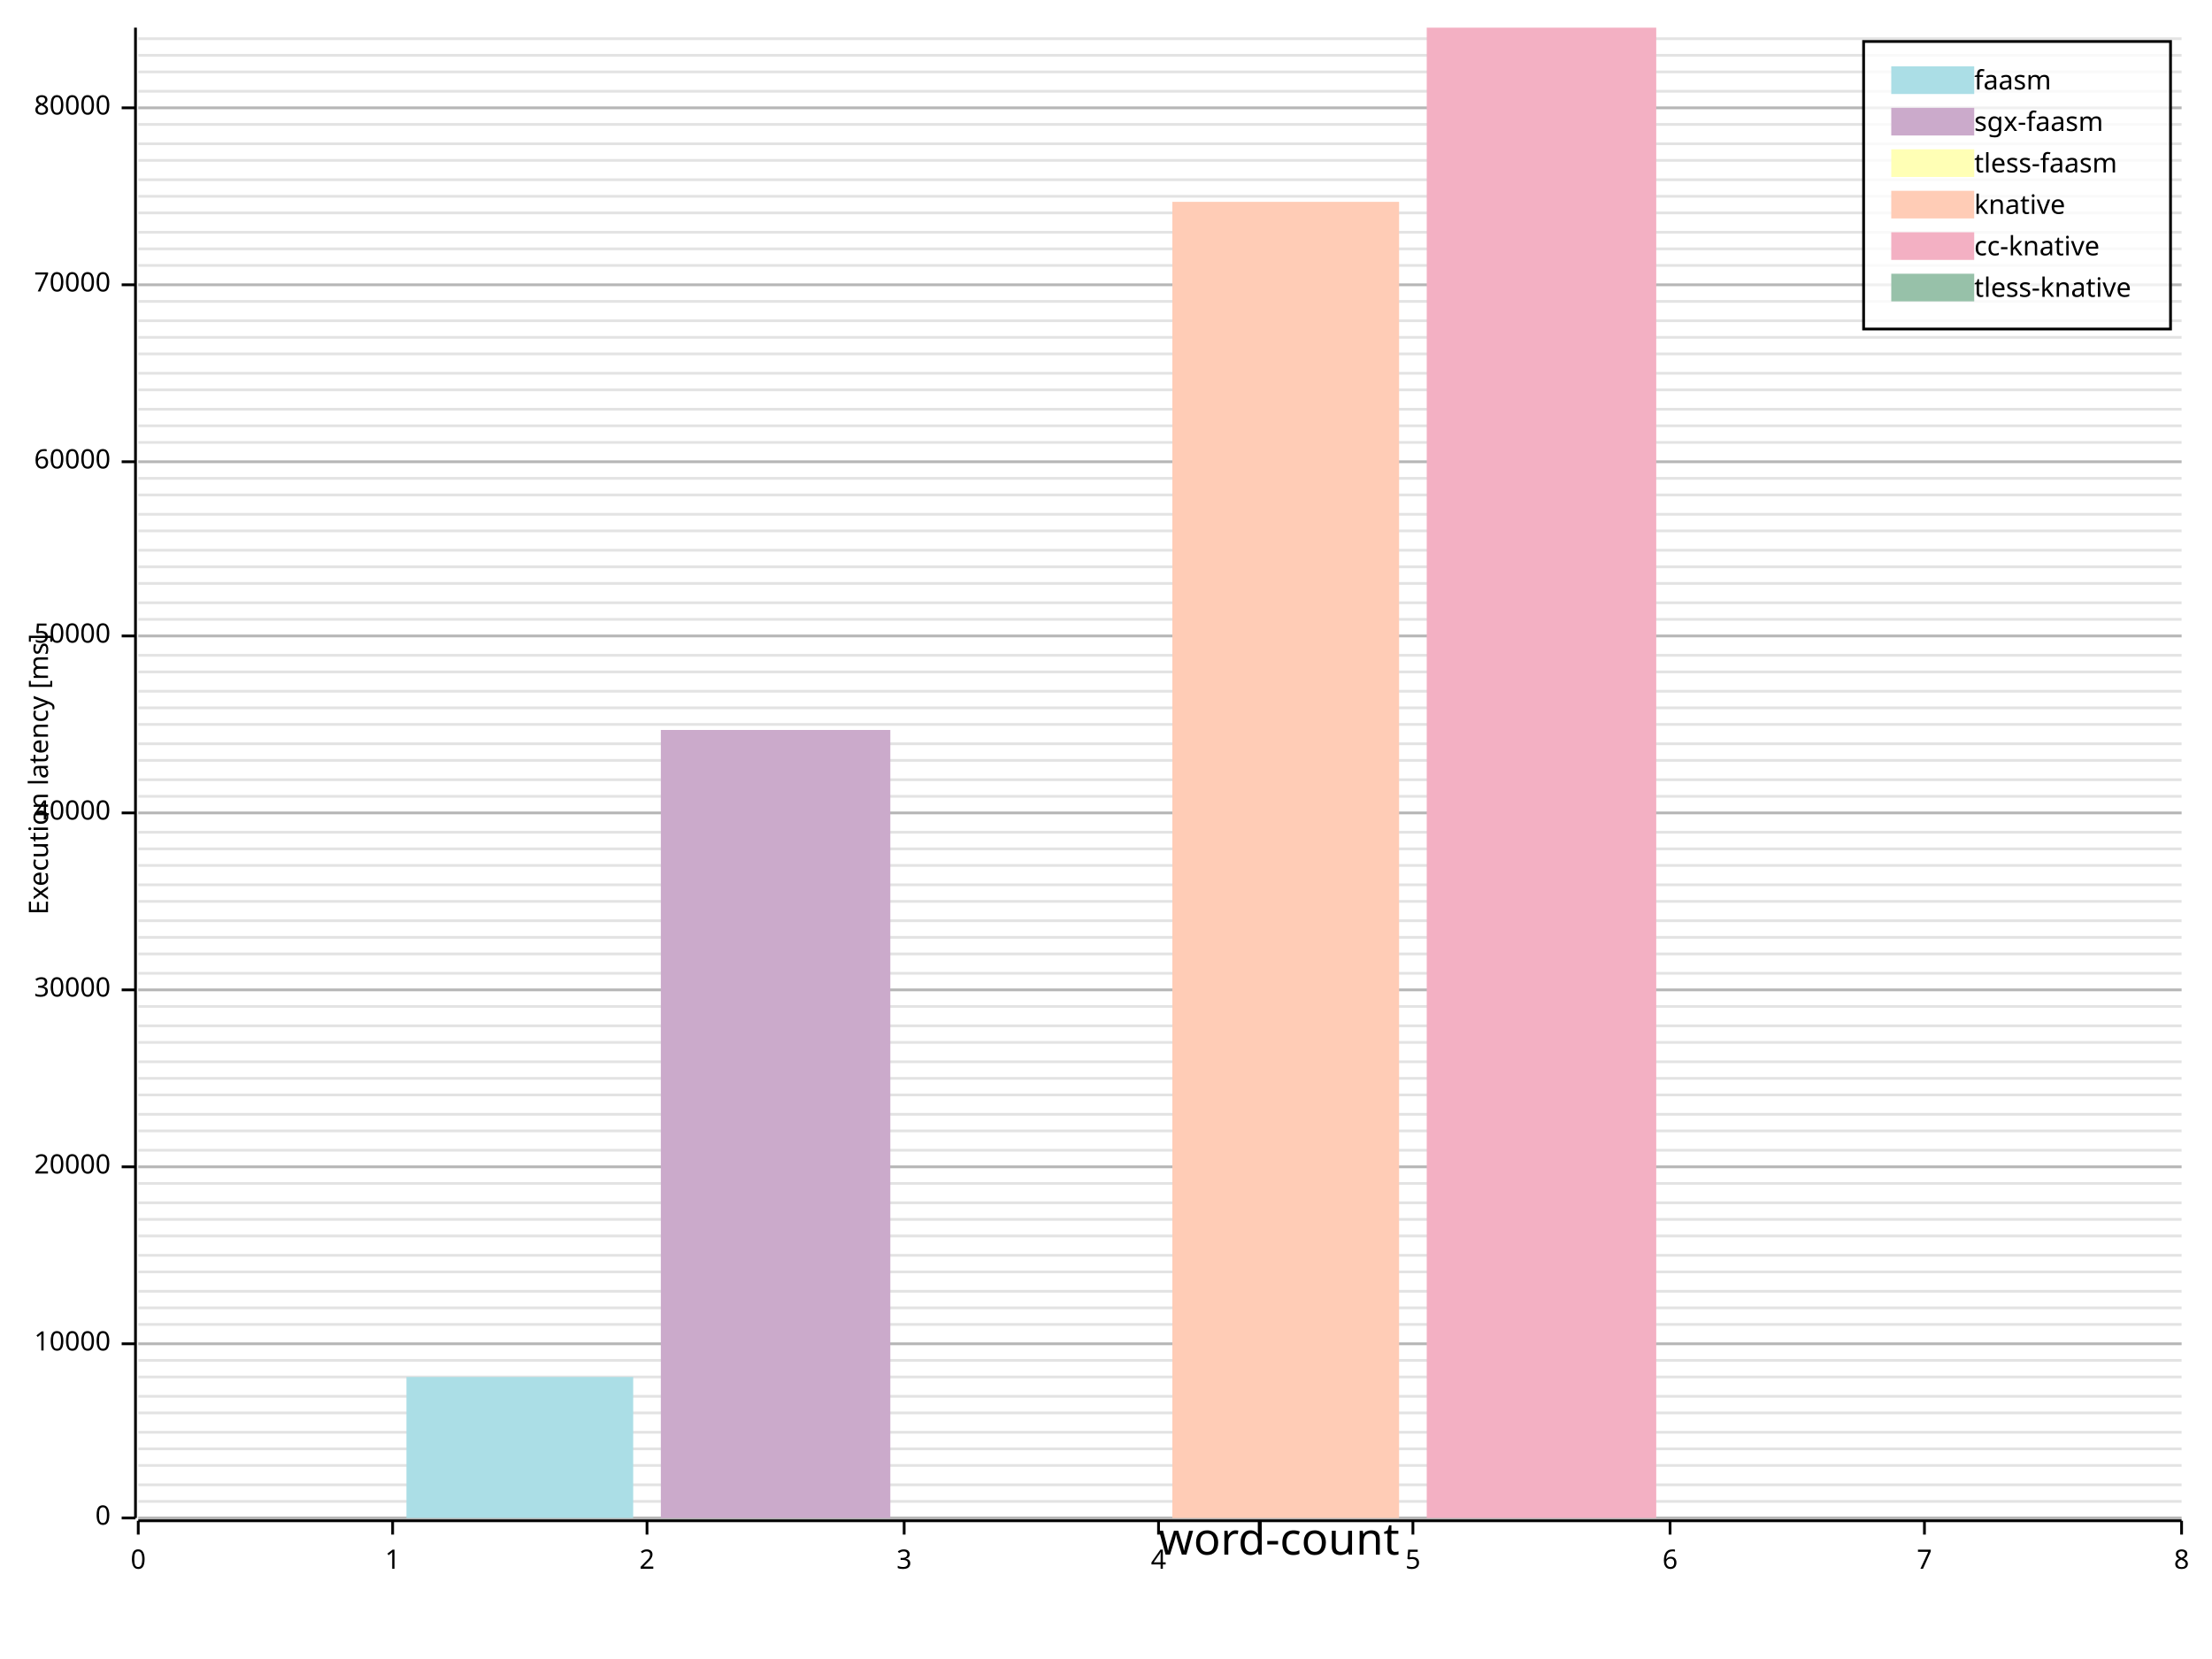
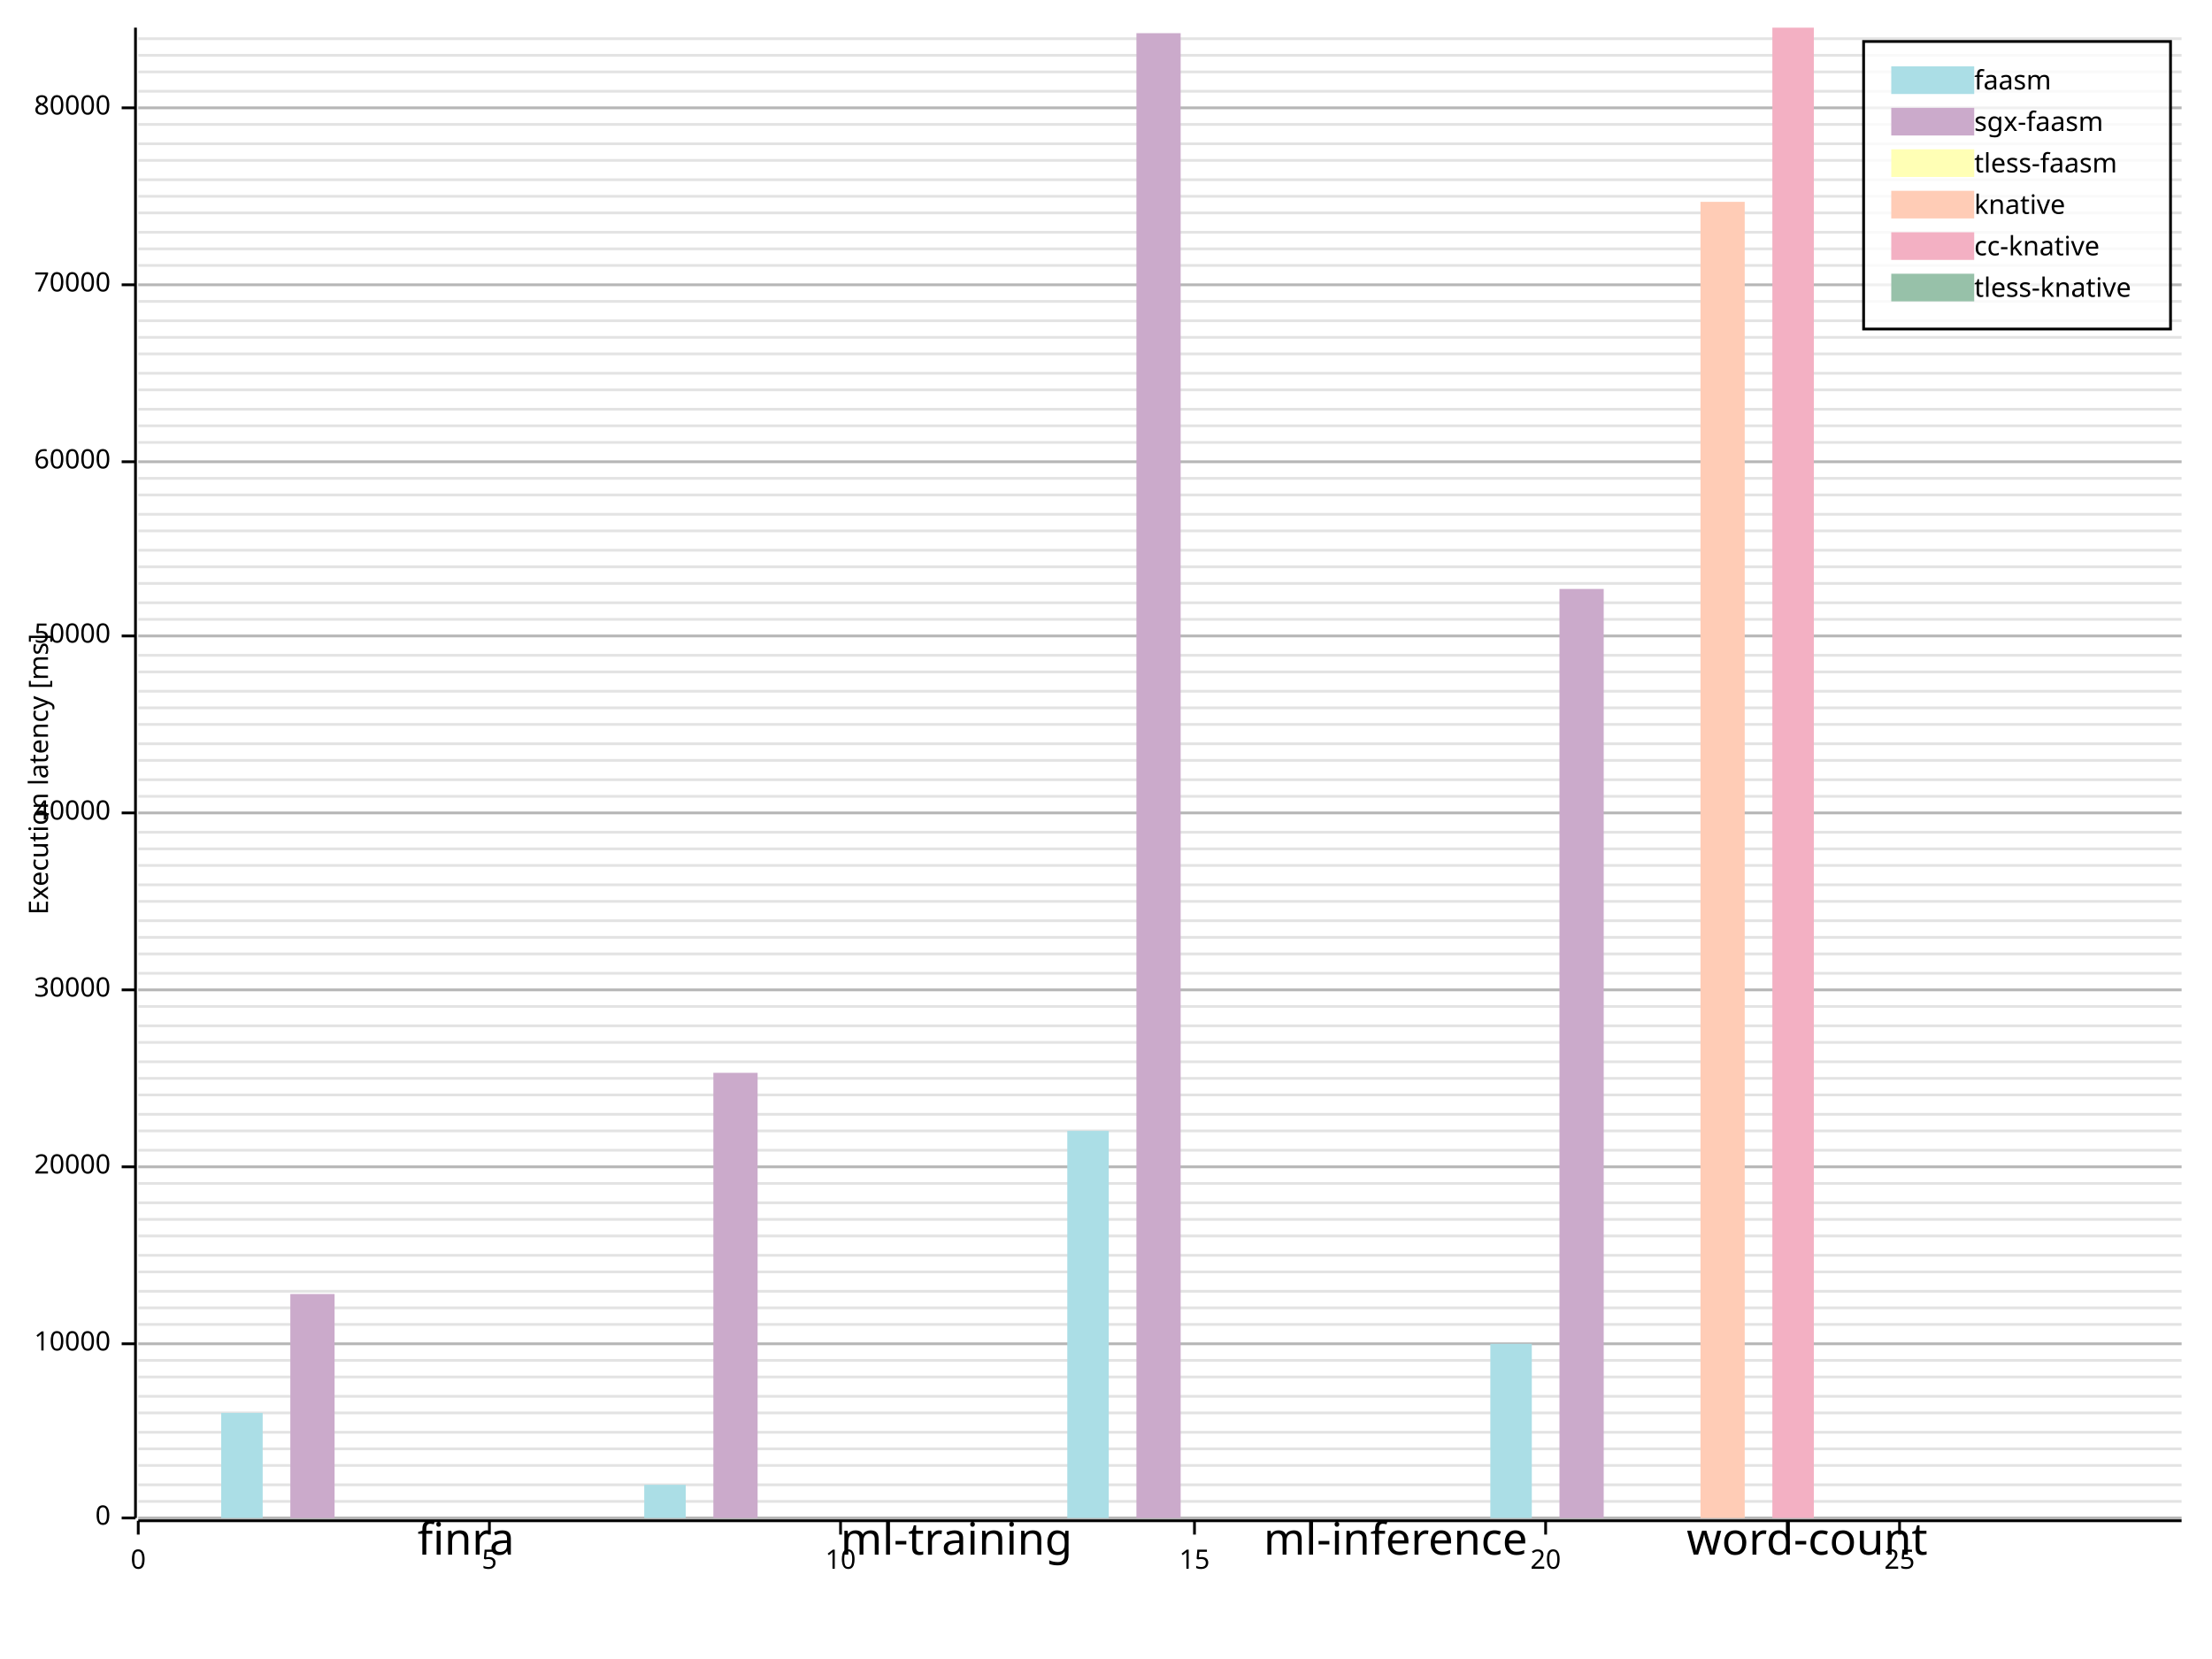
<svg xmlns="http://www.w3.org/2000/svg" width="800" height="600" viewBox="0 0 800 600">
  <rect x="0" y="0" width="800" height="600" opacity="1" fill="#FFFFFF" stroke="none" />
  <line opacity="0.5" stroke="#C8C8C8" stroke-width="1" x1="50" y1="549" x2="789" y2="549" />
  <line opacity="0.5" stroke="#C8C8C8" stroke-width="1" x1="50" y1="543" x2="789" y2="543" />
  <line opacity="0.5" stroke="#C8C8C8" stroke-width="1" x1="50" y1="537" x2="789" y2="537" />
  <line opacity="0.5" stroke="#C8C8C8" stroke-width="1" x1="50" y1="530" x2="789" y2="530" />
  <line opacity="0.5" stroke="#C8C8C8" stroke-width="1" x1="50" y1="524" x2="789" y2="524" />
  <line opacity="0.5" stroke="#C8C8C8" stroke-width="1" x1="50" y1="518" x2="789" y2="518" />
  <line opacity="0.5" stroke="#C8C8C8" stroke-width="1" x1="50" y1="511" x2="789" y2="511" />
  <line opacity="0.5" stroke="#C8C8C8" stroke-width="1" x1="50" y1="505" x2="789" y2="505" />
  <line opacity="0.5" stroke="#C8C8C8" stroke-width="1" x1="50" y1="498" x2="789" y2="498" />
  <line opacity="0.5" stroke="#C8C8C8" stroke-width="1" x1="50" y1="492" x2="789" y2="492" />
  <line opacity="0.5" stroke="#C8C8C8" stroke-width="1" x1="50" y1="486" x2="789" y2="486" />
  <line opacity="0.5" stroke="#C8C8C8" stroke-width="1" x1="50" y1="479" x2="789" y2="479" />
  <line opacity="0.5" stroke="#C8C8C8" stroke-width="1" x1="50" y1="473" x2="789" y2="473" />
  <line opacity="0.5" stroke="#C8C8C8" stroke-width="1" x1="50" y1="467" x2="789" y2="467" />
  <line opacity="0.5" stroke="#C8C8C8" stroke-width="1" x1="50" y1="460" x2="789" y2="460" />
  <line opacity="0.5" stroke="#C8C8C8" stroke-width="1" x1="50" y1="454" x2="789" y2="454" />
  <line opacity="0.5" stroke="#C8C8C8" stroke-width="1" x1="50" y1="447" x2="789" y2="447" />
  <line opacity="0.5" stroke="#C8C8C8" stroke-width="1" x1="50" y1="441" x2="789" y2="441" />
  <line opacity="0.5" stroke="#C8C8C8" stroke-width="1" x1="50" y1="435" x2="789" y2="435" />
  <line opacity="0.5" stroke="#C8C8C8" stroke-width="1" x1="50" y1="428" x2="789" y2="428" />
  <line opacity="0.5" stroke="#C8C8C8" stroke-width="1" x1="50" y1="422" x2="789" y2="422" />
  <line opacity="0.5" stroke="#C8C8C8" stroke-width="1" x1="50" y1="416" x2="789" y2="416" />
  <line opacity="0.5" stroke="#C8C8C8" stroke-width="1" x1="50" y1="409" x2="789" y2="409" />
  <line opacity="0.5" stroke="#C8C8C8" stroke-width="1" x1="50" y1="403" x2="789" y2="403" />
  <line opacity="0.5" stroke="#C8C8C8" stroke-width="1" x1="50" y1="396" x2="789" y2="396" />
  <line opacity="0.5" stroke="#C8C8C8" stroke-width="1" x1="50" y1="390" x2="789" y2="390" />
  <line opacity="0.5" stroke="#C8C8C8" stroke-width="1" x1="50" y1="384" x2="789" y2="384" />
  <line opacity="0.5" stroke="#C8C8C8" stroke-width="1" x1="50" y1="377" x2="789" y2="377" />
  <line opacity="0.5" stroke="#C8C8C8" stroke-width="1" x1="50" y1="371" x2="789" y2="371" />
  <line opacity="0.5" stroke="#C8C8C8" stroke-width="1" x1="50" y1="364" x2="789" y2="364" />
  <line opacity="0.5" stroke="#C8C8C8" stroke-width="1" x1="50" y1="358" x2="789" y2="358" />
  <line opacity="0.5" stroke="#C8C8C8" stroke-width="1" x1="50" y1="352" x2="789" y2="352" />
  <line opacity="0.5" stroke="#C8C8C8" stroke-width="1" x1="50" y1="345" x2="789" y2="345" />
  <line opacity="0.5" stroke="#C8C8C8" stroke-width="1" x1="50" y1="339" x2="789" y2="339" />
  <line opacity="0.5" stroke="#C8C8C8" stroke-width="1" x1="50" y1="333" x2="789" y2="333" />
  <line opacity="0.5" stroke="#C8C8C8" stroke-width="1" x1="50" y1="326" x2="789" y2="326" />
  <line opacity="0.5" stroke="#C8C8C8" stroke-width="1" x1="50" y1="320" x2="789" y2="320" />
  <line opacity="0.5" stroke="#C8C8C8" stroke-width="1" x1="50" y1="313" x2="789" y2="313" />
  <line opacity="0.5" stroke="#C8C8C8" stroke-width="1" x1="50" y1="307" x2="789" y2="307" />
  <line opacity="0.5" stroke="#C8C8C8" stroke-width="1" x1="50" y1="301" x2="789" y2="301" />
  <line opacity="0.5" stroke="#C8C8C8" stroke-width="1" x1="50" y1="294" x2="789" y2="294" />
  <line opacity="0.5" stroke="#C8C8C8" stroke-width="1" x1="50" y1="288" x2="789" y2="288" />
  <line opacity="0.5" stroke="#C8C8C8" stroke-width="1" x1="50" y1="282" x2="789" y2="282" />
  <line opacity="0.5" stroke="#C8C8C8" stroke-width="1" x1="50" y1="275" x2="789" y2="275" />
  <line opacity="0.5" stroke="#C8C8C8" stroke-width="1" x1="50" y1="269" x2="789" y2="269" />
  <line opacity="0.5" stroke="#C8C8C8" stroke-width="1" x1="50" y1="262" x2="789" y2="262" />
  <line opacity="0.5" stroke="#C8C8C8" stroke-width="1" x1="50" y1="256" x2="789" y2="256" />
  <line opacity="0.5" stroke="#C8C8C8" stroke-width="1" x1="50" y1="250" x2="789" y2="250" />
  <line opacity="0.5" stroke="#C8C8C8" stroke-width="1" x1="50" y1="243" x2="789" y2="243" />
  <line opacity="0.5" stroke="#C8C8C8" stroke-width="1" x1="50" y1="237" x2="789" y2="237" />
  <line opacity="0.5" stroke="#C8C8C8" stroke-width="1" x1="50" y1="230" x2="789" y2="230" />
  <line opacity="0.5" stroke="#C8C8C8" stroke-width="1" x1="50" y1="224" x2="789" y2="224" />
  <line opacity="0.5" stroke="#C8C8C8" stroke-width="1" x1="50" y1="218" x2="789" y2="218" />
  <line opacity="0.5" stroke="#C8C8C8" stroke-width="1" x1="50" y1="211" x2="789" y2="211" />
  <line opacity="0.5" stroke="#C8C8C8" stroke-width="1" x1="50" y1="205" x2="789" y2="205" />
  <line opacity="0.5" stroke="#C8C8C8" stroke-width="1" x1="50" y1="199" x2="789" y2="199" />
  <line opacity="0.5" stroke="#C8C8C8" stroke-width="1" x1="50" y1="192" x2="789" y2="192" />
  <line opacity="0.5" stroke="#C8C8C8" stroke-width="1" x1="50" y1="186" x2="789" y2="186" />
  <line opacity="0.5" stroke="#C8C8C8" stroke-width="1" x1="50" y1="179" x2="789" y2="179" />
  <line opacity="0.5" stroke="#C8C8C8" stroke-width="1" x1="50" y1="173" x2="789" y2="173" />
  <line opacity="0.5" stroke="#C8C8C8" stroke-width="1" x1="50" y1="167" x2="789" y2="167" />
  <line opacity="0.5" stroke="#C8C8C8" stroke-width="1" x1="50" y1="160" x2="789" y2="160" />
  <line opacity="0.5" stroke="#C8C8C8" stroke-width="1" x1="50" y1="154" x2="789" y2="154" />
  <line opacity="0.5" stroke="#C8C8C8" stroke-width="1" x1="50" y1="148" x2="789" y2="148" />
  <line opacity="0.5" stroke="#C8C8C8" stroke-width="1" x1="50" y1="141" x2="789" y2="141" />
  <line opacity="0.5" stroke="#C8C8C8" stroke-width="1" x1="50" y1="135" x2="789" y2="135" />
  <line opacity="0.5" stroke="#C8C8C8" stroke-width="1" x1="50" y1="128" x2="789" y2="128" />
  <line opacity="0.5" stroke="#C8C8C8" stroke-width="1" x1="50" y1="122" x2="789" y2="122" />
  <line opacity="0.5" stroke="#C8C8C8" stroke-width="1" x1="50" y1="116" x2="789" y2="116" />
  <line opacity="0.5" stroke="#C8C8C8" stroke-width="1" x1="50" y1="109" x2="789" y2="109" />
  <line opacity="0.5" stroke="#C8C8C8" stroke-width="1" x1="50" y1="103" x2="789" y2="103" />
  <line opacity="0.5" stroke="#C8C8C8" stroke-width="1" x1="50" y1="96" x2="789" y2="96" />
  <line opacity="0.5" stroke="#C8C8C8" stroke-width="1" x1="50" y1="90" x2="789" y2="90" />
  <line opacity="0.5" stroke="#C8C8C8" stroke-width="1" x1="50" y1="84" x2="789" y2="84" />
  <line opacity="0.5" stroke="#C8C8C8" stroke-width="1" x1="50" y1="77" x2="789" y2="77" />
  <line opacity="0.5" stroke="#C8C8C8" stroke-width="1" x1="50" y1="71" x2="789" y2="71" />
  <line opacity="0.5" stroke="#C8C8C8" stroke-width="1" x1="50" y1="65" x2="789" y2="65" />
  <line opacity="0.5" stroke="#C8C8C8" stroke-width="1" x1="50" y1="58" x2="789" y2="58" />
  <line opacity="0.5" stroke="#C8C8C8" stroke-width="1" x1="50" y1="52" x2="789" y2="52" />
  <line opacity="0.5" stroke="#C8C8C8" stroke-width="1" x1="50" y1="45" x2="789" y2="45" />
  <line opacity="0.5" stroke="#C8C8C8" stroke-width="1" x1="50" y1="39" x2="789" y2="39" />
  <line opacity="0.5" stroke="#C8C8C8" stroke-width="1" x1="50" y1="33" x2="789" y2="33" />
  <line opacity="0.5" stroke="#C8C8C8" stroke-width="1" x1="50" y1="26" x2="789" y2="26" />
  <line opacity="0.5" stroke="#C8C8C8" stroke-width="1" x1="50" y1="20" x2="789" y2="20" />
  <line opacity="0.5" stroke="#C8C8C8" stroke-width="1" x1="50" y1="14" x2="789" y2="14" />
  <text x="10" y="280" dy="0.76em" text-anchor="middle" font-family="sans-serif" font-size="9.677" opacity="1" fill="#000000" transform="rotate(270, 10, 280)">
Execution latency [ms]
</text>
  <text x="420" y="590" dy="-0.5ex" text-anchor="middle" font-family="sans-serif" font-size="9.677" opacity="1" fill="#000000">

</text>
  <line opacity="0.2" stroke="#000000" stroke-width="1" x1="50" y1="549" x2="789" y2="549" />
  <line opacity="0.2" stroke="#000000" stroke-width="1" x1="50" y1="486" x2="789" y2="486" />
  <line opacity="0.2" stroke="#000000" stroke-width="1" x1="50" y1="422" x2="789" y2="422" />
  <line opacity="0.2" stroke="#000000" stroke-width="1" x1="50" y1="358" x2="789" y2="358" />
  <line opacity="0.2" stroke="#000000" stroke-width="1" x1="50" y1="294" x2="789" y2="294" />
  <line opacity="0.2" stroke="#000000" stroke-width="1" x1="50" y1="230" x2="789" y2="230" />
  <line opacity="0.2" stroke="#000000" stroke-width="1" x1="50" y1="167" x2="789" y2="167" />
  <line opacity="0.2" stroke="#000000" stroke-width="1" x1="50" y1="103" x2="789" y2="103" />
  <line opacity="0.2" stroke="#000000" stroke-width="1" x1="50" y1="39" x2="789" y2="39" />
  <polyline fill="none" opacity="1" stroke="#000000" stroke-width="1" points="49,10 49,549 " />
  <text x="40" y="549" dy="0.5ex" text-anchor="end" font-family="sans-serif" font-size="9.677" opacity="1" fill="#000000">
0
</text>
  <polyline fill="none" opacity="1" stroke="#000000" stroke-width="1" points="44,549 49,549 " />
  <text x="40" y="486" dy="0.5ex" text-anchor="end" font-family="sans-serif" font-size="9.677" opacity="1" fill="#000000">
10000
</text>
  <polyline fill="none" opacity="1" stroke="#000000" stroke-width="1" points="44,486 49,486 " />
  <text x="40" y="422" dy="0.5ex" text-anchor="end" font-family="sans-serif" font-size="9.677" opacity="1" fill="#000000">
20000
</text>
  <polyline fill="none" opacity="1" stroke="#000000" stroke-width="1" points="44,422 49,422 " />
  <text x="40" y="358" dy="0.5ex" text-anchor="end" font-family="sans-serif" font-size="9.677" opacity="1" fill="#000000">
30000
</text>
  <polyline fill="none" opacity="1" stroke="#000000" stroke-width="1" points="44,358 49,358 " />
  <text x="40" y="294" dy="0.5ex" text-anchor="end" font-family="sans-serif" font-size="9.677" opacity="1" fill="#000000">
40000
</text>
  <polyline fill="none" opacity="1" stroke="#000000" stroke-width="1" points="44,294 49,294 " />
  <text x="40" y="230" dy="0.5ex" text-anchor="end" font-family="sans-serif" font-size="9.677" opacity="1" fill="#000000">
50000
</text>
  <polyline fill="none" opacity="1" stroke="#000000" stroke-width="1" points="44,230 49,230 " />
  <text x="40" y="167" dy="0.5ex" text-anchor="end" font-family="sans-serif" font-size="9.677" opacity="1" fill="#000000">
60000
</text>
  <polyline fill="none" opacity="1" stroke="#000000" stroke-width="1" points="44,167 49,167 " />
  <text x="40" y="103" dy="0.5ex" text-anchor="end" font-family="sans-serif" font-size="9.677" opacity="1" fill="#000000">
70000
</text>
  <polyline fill="none" opacity="1" stroke="#000000" stroke-width="1" points="44,103 49,103 " />
  <text x="40" y="39" dy="0.5ex" text-anchor="end" font-family="sans-serif" font-size="9.677" opacity="1" fill="#000000">
80000
</text>
  <polyline fill="none" opacity="1" stroke="#000000" stroke-width="1" points="44,39 49,39 " />
  <polyline fill="none" opacity="1" stroke="#000000" stroke-width="1" points="50,550 789,550 " />
  <text x="50" y="560" dy="0.76em" text-anchor="middle" font-family="sans-serif" font-size="9.677" opacity="1" fill="#000000">
0
</text>
  <polyline fill="none" opacity="1" stroke="#000000" stroke-width="1" points="50,550 50,555 " />
-   <text x="142" y="560" dy="0.76em" text-anchor="middle" font-family="sans-serif" font-size="9.677" opacity="1" fill="#000000">
- 1
- </text>
-   <polyline fill="none" opacity="1" stroke="#000000" stroke-width="1" points="142,550 142,555 " />
-   <text x="234" y="560" dy="0.76em" text-anchor="middle" font-family="sans-serif" font-size="9.677" opacity="1" fill="#000000">
- 2
- </text>
-   <polyline fill="none" opacity="1" stroke="#000000" stroke-width="1" points="234,550 234,555 " />
-   <text x="327" y="560" dy="0.76em" text-anchor="middle" font-family="sans-serif" font-size="9.677" opacity="1" fill="#000000">
- 3
- </text>
-   <polyline fill="none" opacity="1" stroke="#000000" stroke-width="1" points="327,550 327,555 " />
-   <text x="419" y="560" dy="0.76em" text-anchor="middle" font-family="sans-serif" font-size="9.677" opacity="1" fill="#000000">
- 4
- </text>
-   <polyline fill="none" opacity="1" stroke="#000000" stroke-width="1" points="419,550 419,555 " />
-   <text x="511" y="560" dy="0.76em" text-anchor="middle" font-family="sans-serif" font-size="9.677" opacity="1" fill="#000000">
+   <text x="177" y="560" dy="0.76em" text-anchor="middle" font-family="sans-serif" font-size="9.677" opacity="1" fill="#000000">
5
</text>
-   <polyline fill="none" opacity="1" stroke="#000000" stroke-width="1" points="511,550 511,555 " />
-   <text x="604" y="560" dy="0.76em" text-anchor="middle" font-family="sans-serif" font-size="9.677" opacity="1" fill="#000000">
- 6
- </text>
-   <polyline fill="none" opacity="1" stroke="#000000" stroke-width="1" points="604,550 604,555 " />
-   <text x="696" y="560" dy="0.76em" text-anchor="middle" font-family="sans-serif" font-size="9.677" opacity="1" fill="#000000">
- 7
- </text>
-   <polyline fill="none" opacity="1" stroke="#000000" stroke-width="1" points="696,550 696,555 " />
-   <text x="789" y="560" dy="0.76em" text-anchor="middle" font-family="sans-serif" font-size="9.677" opacity="1" fill="#000000">
- 8
- </text>
-   <polyline fill="none" opacity="1" stroke="#000000" stroke-width="1" points="789,550 789,555 " />
-   <rect x="147" y="498" width="82" height="51" opacity="1" fill="#ABDEE6" stroke="none" />
-   <rect x="239" y="264" width="83" height="285" opacity="1" fill="#CBAACB" stroke="none" />
-   <rect x="332" y="549" width="82" height="0" opacity="1" fill="#FFFFB5" stroke="none" />
-   <rect x="424" y="73" width="82" height="476" opacity="1" fill="#FFCCB6" stroke="none" />
-   <rect x="516" y="10" width="83" height="539" opacity="1" fill="#F3B0C3" stroke="none" />
-   <rect x="609" y="549" width="82" height="0" opacity="1" fill="#97C1A9" stroke="none" />
-   <text x="419" y="550" dy="0.76em" text-anchor="start" font-family="sans-serif" font-size="16.129" opacity="1" fill="#000000">
+   <polyline fill="none" opacity="1" stroke="#000000" stroke-width="1" points="177,550 177,555 " />
+   <text x="304" y="560" dy="0.76em" text-anchor="middle" font-family="sans-serif" font-size="9.677" opacity="1" fill="#000000">
+ 10
+ </text>
+   <polyline fill="none" opacity="1" stroke="#000000" stroke-width="1" points="304,550 304,555 " />
+   <text x="432" y="560" dy="0.76em" text-anchor="middle" font-family="sans-serif" font-size="9.677" opacity="1" fill="#000000">
+ 15
+ </text>
+   <polyline fill="none" opacity="1" stroke="#000000" stroke-width="1" points="432,550 432,555 " />
+   <text x="559" y="560" dy="0.76em" text-anchor="middle" font-family="sans-serif" font-size="9.677" opacity="1" fill="#000000">
+ 20
+ </text>
+   <polyline fill="none" opacity="1" stroke="#000000" stroke-width="1" points="559,550 559,555 " />
+   <text x="687" y="560" dy="0.76em" text-anchor="middle" font-family="sans-serif" font-size="9.677" opacity="1" fill="#000000">
+ 25
+ </text>
+   <polyline fill="none" opacity="1" stroke="#000000" stroke-width="1" points="687,550 687,555 " />
+   <rect x="80" y="511" width="15" height="38" opacity="1" fill="#ABDEE6" stroke="none" />
+   <rect x="105" y="468" width="16" height="81" opacity="1" fill="#CBAACB" stroke="none" />
+   <rect x="131" y="549" width="15" height="0" opacity="1" fill="#FFFFB5" stroke="none" />
+   <rect x="156" y="549" width="16" height="0" opacity="1" fill="#FFCCB6" stroke="none" />
+   <rect x="182" y="549" width="15" height="0" opacity="1" fill="#F3B0C3" stroke="none" />
+   <rect x="207" y="549" width="16" height="0" opacity="1" fill="#97C1A9" stroke="none" />
+   <text x="151" y="550" dy="0.76em" text-anchor="start" font-family="sans-serif" font-size="16.129" opacity="1" fill="#000000">
+ finra
+ </text>
+   <rect x="233" y="537" width="15" height="12" opacity="1" fill="#ABDEE6" stroke="none" />
+   <rect x="258" y="388" width="16" height="161" opacity="1" fill="#CBAACB" stroke="none" />
+   <rect x="284" y="549" width="15" height="0" opacity="1" fill="#FFFFB5" stroke="none" />
+   <rect x="309" y="549" width="16" height="0" opacity="1" fill="#FFCCB6" stroke="none" />
+   <rect x="335" y="549" width="15" height="0" opacity="1" fill="#F3B0C3" stroke="none" />
+   <rect x="360" y="549" width="16" height="0" opacity="1" fill="#97C1A9" stroke="none" />
+   <text x="304" y="550" dy="0.76em" text-anchor="start" font-family="sans-serif" font-size="16.129" opacity="1" fill="#000000">
+ ml-training
+ </text>
+   <rect x="386" y="409" width="15" height="140" opacity="1" fill="#ABDEE6" stroke="none" />
+   <rect x="411" y="12" width="16" height="537" opacity="1" fill="#CBAACB" stroke="none" />
+   <rect x="437" y="549" width="15" height="0" opacity="1" fill="#FFFFB5" stroke="none" />
+   <rect x="462" y="549" width="16" height="0" opacity="1" fill="#FFCCB6" stroke="none" />
+   <rect x="488" y="549" width="15" height="0" opacity="1" fill="#F3B0C3" stroke="none" />
+   <rect x="513" y="549" width="16" height="0" opacity="1" fill="#97C1A9" stroke="none" />
+   <text x="457" y="550" dy="0.76em" text-anchor="start" font-family="sans-serif" font-size="16.129" opacity="1" fill="#000000">
+ ml-inference
+ </text>
+   <rect x="539" y="486" width="15" height="63" opacity="1" fill="#ABDEE6" stroke="none" />
+   <rect x="564" y="213" width="16" height="336" opacity="1" fill="#CBAACB" stroke="none" />
+   <rect x="590" y="549" width="15" height="0" opacity="1" fill="#FFFFB5" stroke="none" />
+   <rect x="615" y="73" width="16" height="476" opacity="1" fill="#FFCCB6" stroke="none" />
+   <rect x="641" y="10" width="15" height="539" opacity="1" fill="#F3B0C3" stroke="none" />
+   <rect x="666" y="549" width="16" height="0" opacity="1" fill="#97C1A9" stroke="none" />
+   <text x="610" y="550" dy="0.76em" text-anchor="start" font-family="sans-serif" font-size="16.129" opacity="1" fill="#000000">
word-count
</text>
  <polyline fill="none" opacity="1" stroke="#ABDEE6" stroke-width="10" points="50,550 50,550 " />
  <polyline fill="none" opacity="1" stroke="#CBAACB" stroke-width="10" points="50,550 50,550 " />
  <polyline fill="none" opacity="1" stroke="#FFFFB5" stroke-width="10" points="50,550 50,550 " />
  <polyline fill="none" opacity="1" stroke="#FFCCB6" stroke-width="10" points="50,550 50,550 " />
  <polyline fill="none" opacity="1" stroke="#F3B0C3" stroke-width="10" points="50,550 50,550 " />
  <polyline fill="none" opacity="1" stroke="#97C1A9" stroke-width="10" points="50,550 50,550 " />
  <rect x="674" y="15" width="111" height="104" opacity="0.8" fill="#FFFFFF" stroke="none" />
  <rect x="674" y="15" width="111" height="104" opacity="1" fill="none" stroke="#000000" />
  <text x="714" y="25" dy="0.76em" text-anchor="start" font-family="sans-serif" font-size="9.677" opacity="1" fill="#000000">
faasm
</text>
  <text x="714" y="40" dy="0.76em" text-anchor="start" font-family="sans-serif" font-size="9.677" opacity="1" fill="#000000">
sgx-faasm
</text>
  <text x="714" y="55" dy="0.76em" text-anchor="start" font-family="sans-serif" font-size="9.677" opacity="1" fill="#000000">
tless-faasm
</text>
  <text x="714" y="70" dy="0.76em" text-anchor="start" font-family="sans-serif" font-size="9.677" opacity="1" fill="#000000">
knative
</text>
  <text x="714" y="85" dy="0.76em" text-anchor="start" font-family="sans-serif" font-size="9.677" opacity="1" fill="#000000">
cc-knative
</text>
  <text x="714" y="100" dy="0.76em" text-anchor="start" font-family="sans-serif" font-size="9.677" opacity="1" fill="#000000">
tless-knative
</text>
  <rect x="684" y="24" width="30" height="10" opacity="1" fill="#ABDEE6" stroke="none" />
  <rect x="684" y="39" width="30" height="10" opacity="1" fill="#CBAACB" stroke="none" />
  <rect x="684" y="54" width="30" height="10" opacity="1" fill="#FFFFB5" stroke="none" />
  <rect x="684" y="69" width="30" height="10" opacity="1" fill="#FFCCB6" stroke="none" />
  <rect x="684" y="84" width="30" height="10" opacity="1" fill="#F3B0C3" stroke="none" />
  <rect x="684" y="99" width="30" height="10" opacity="1" fill="#97C1A9" stroke="none" />
</svg>
